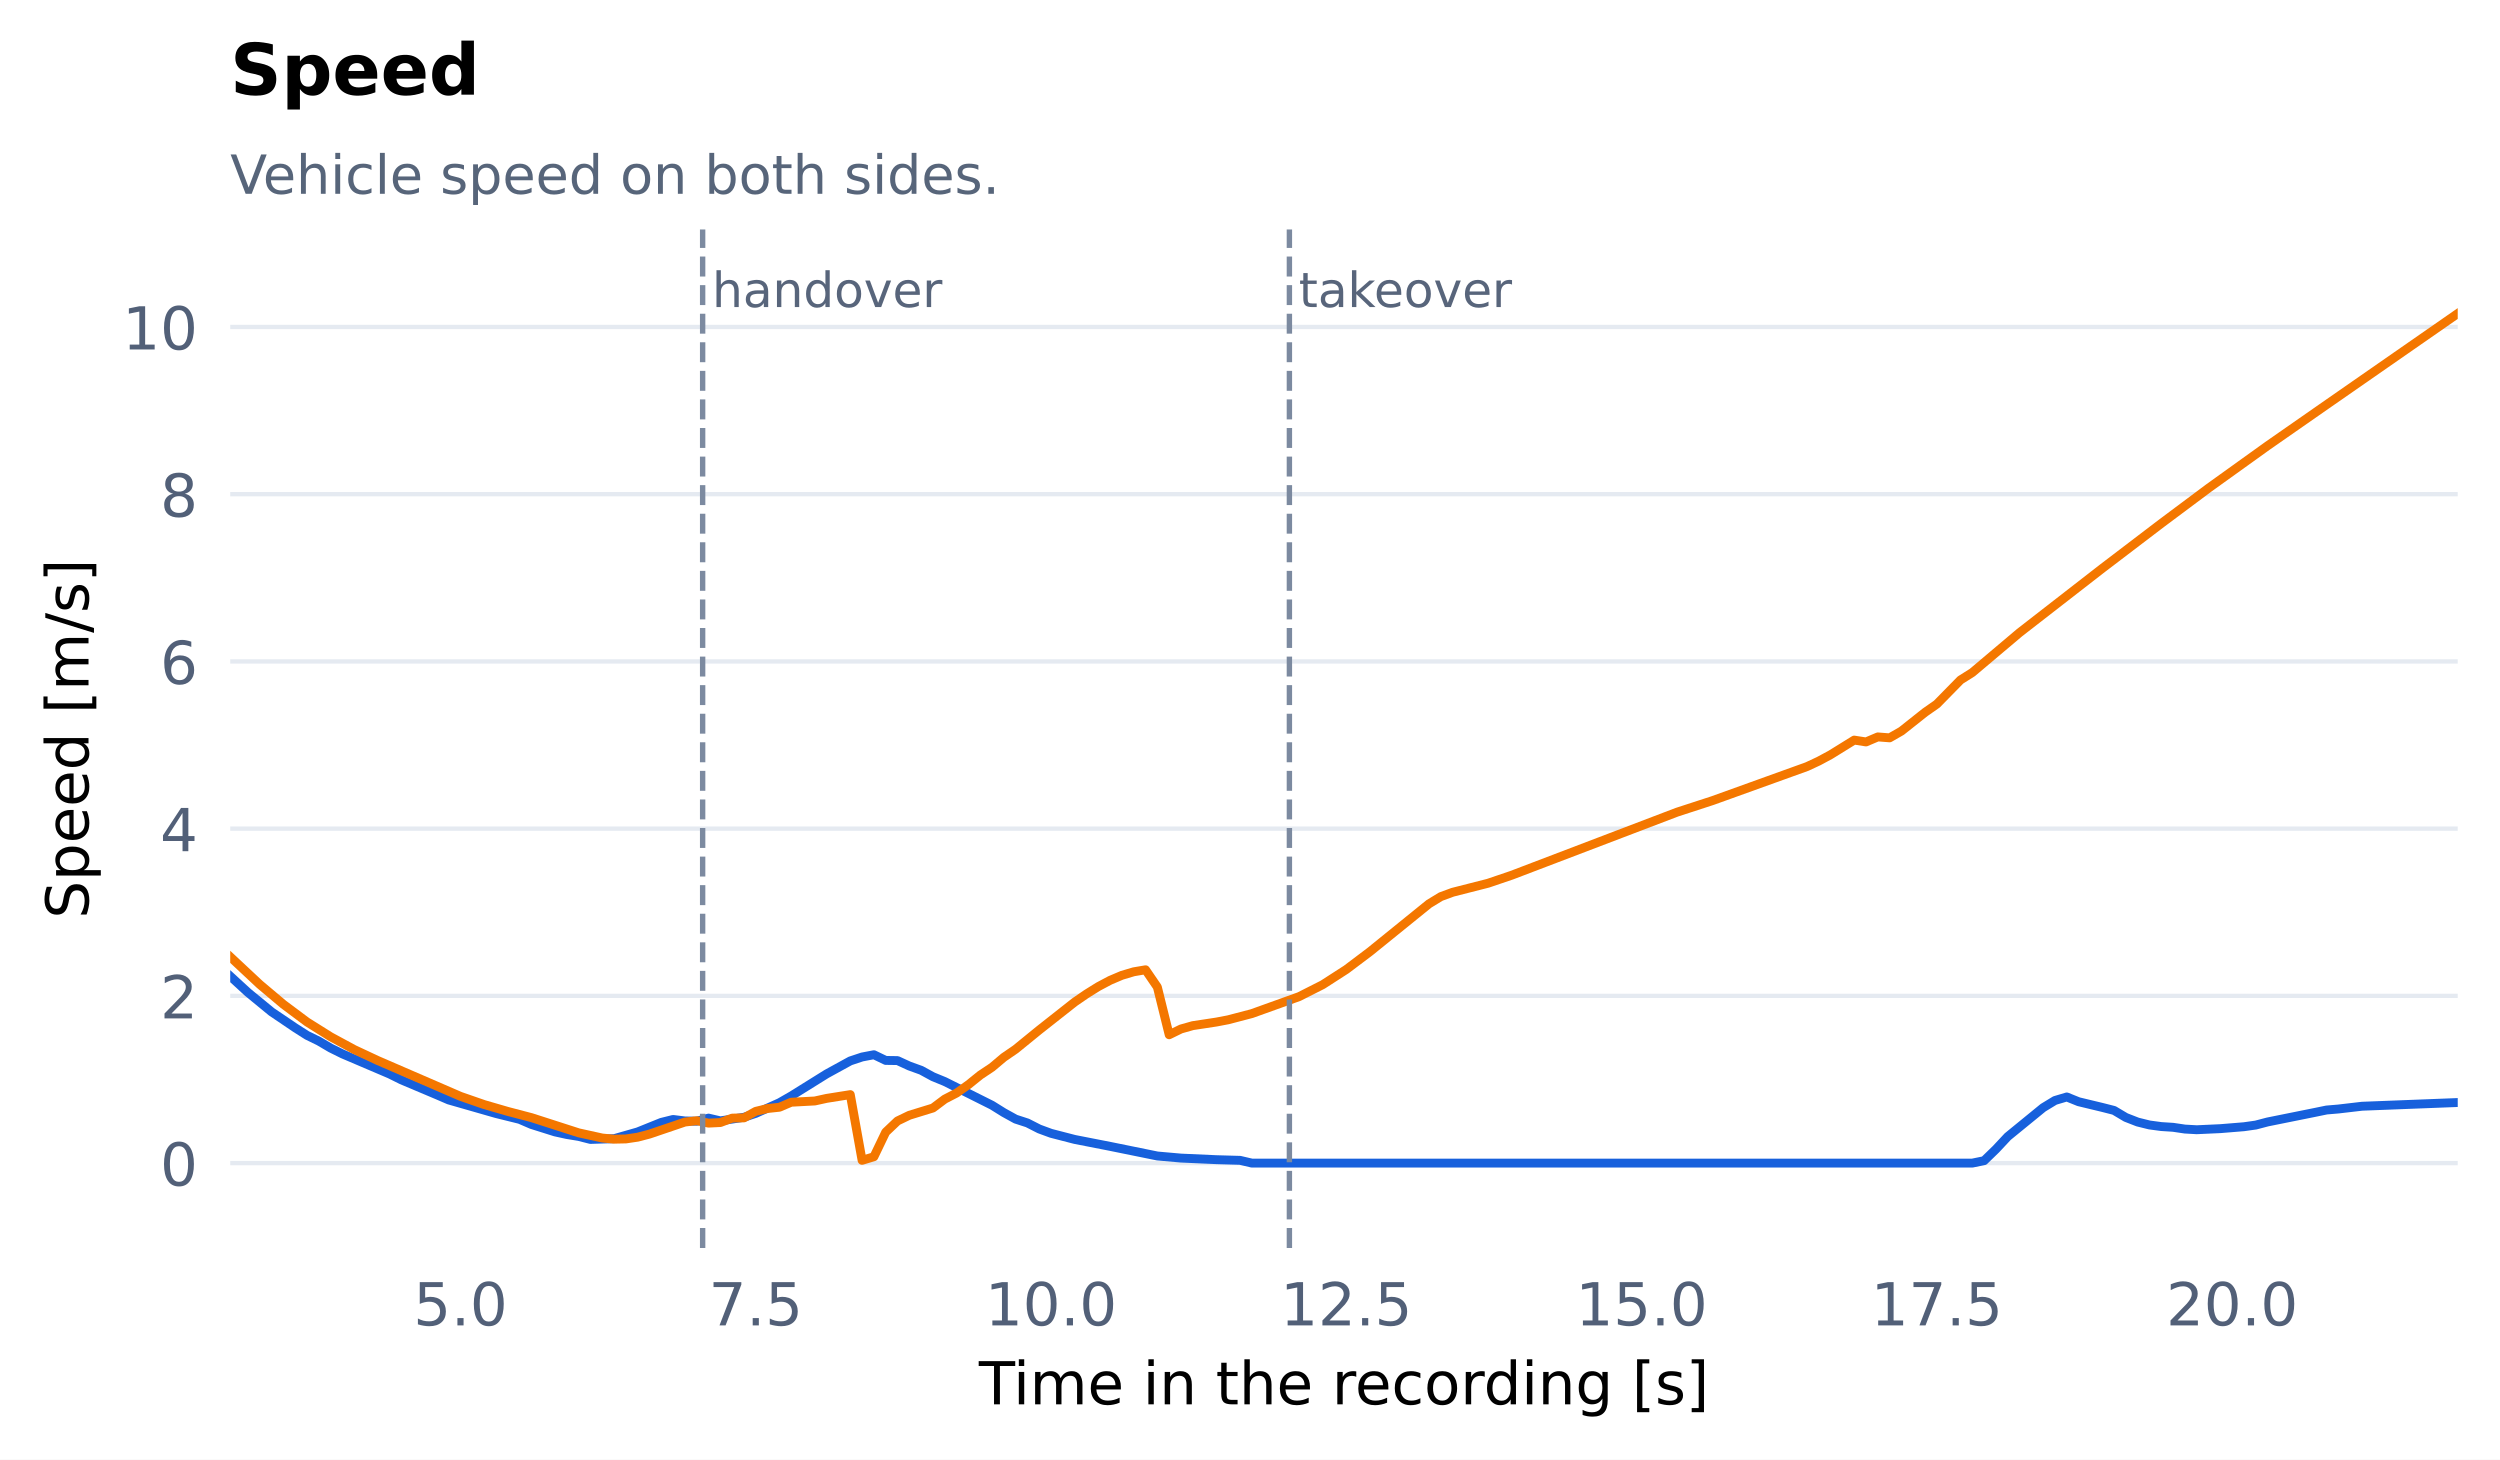
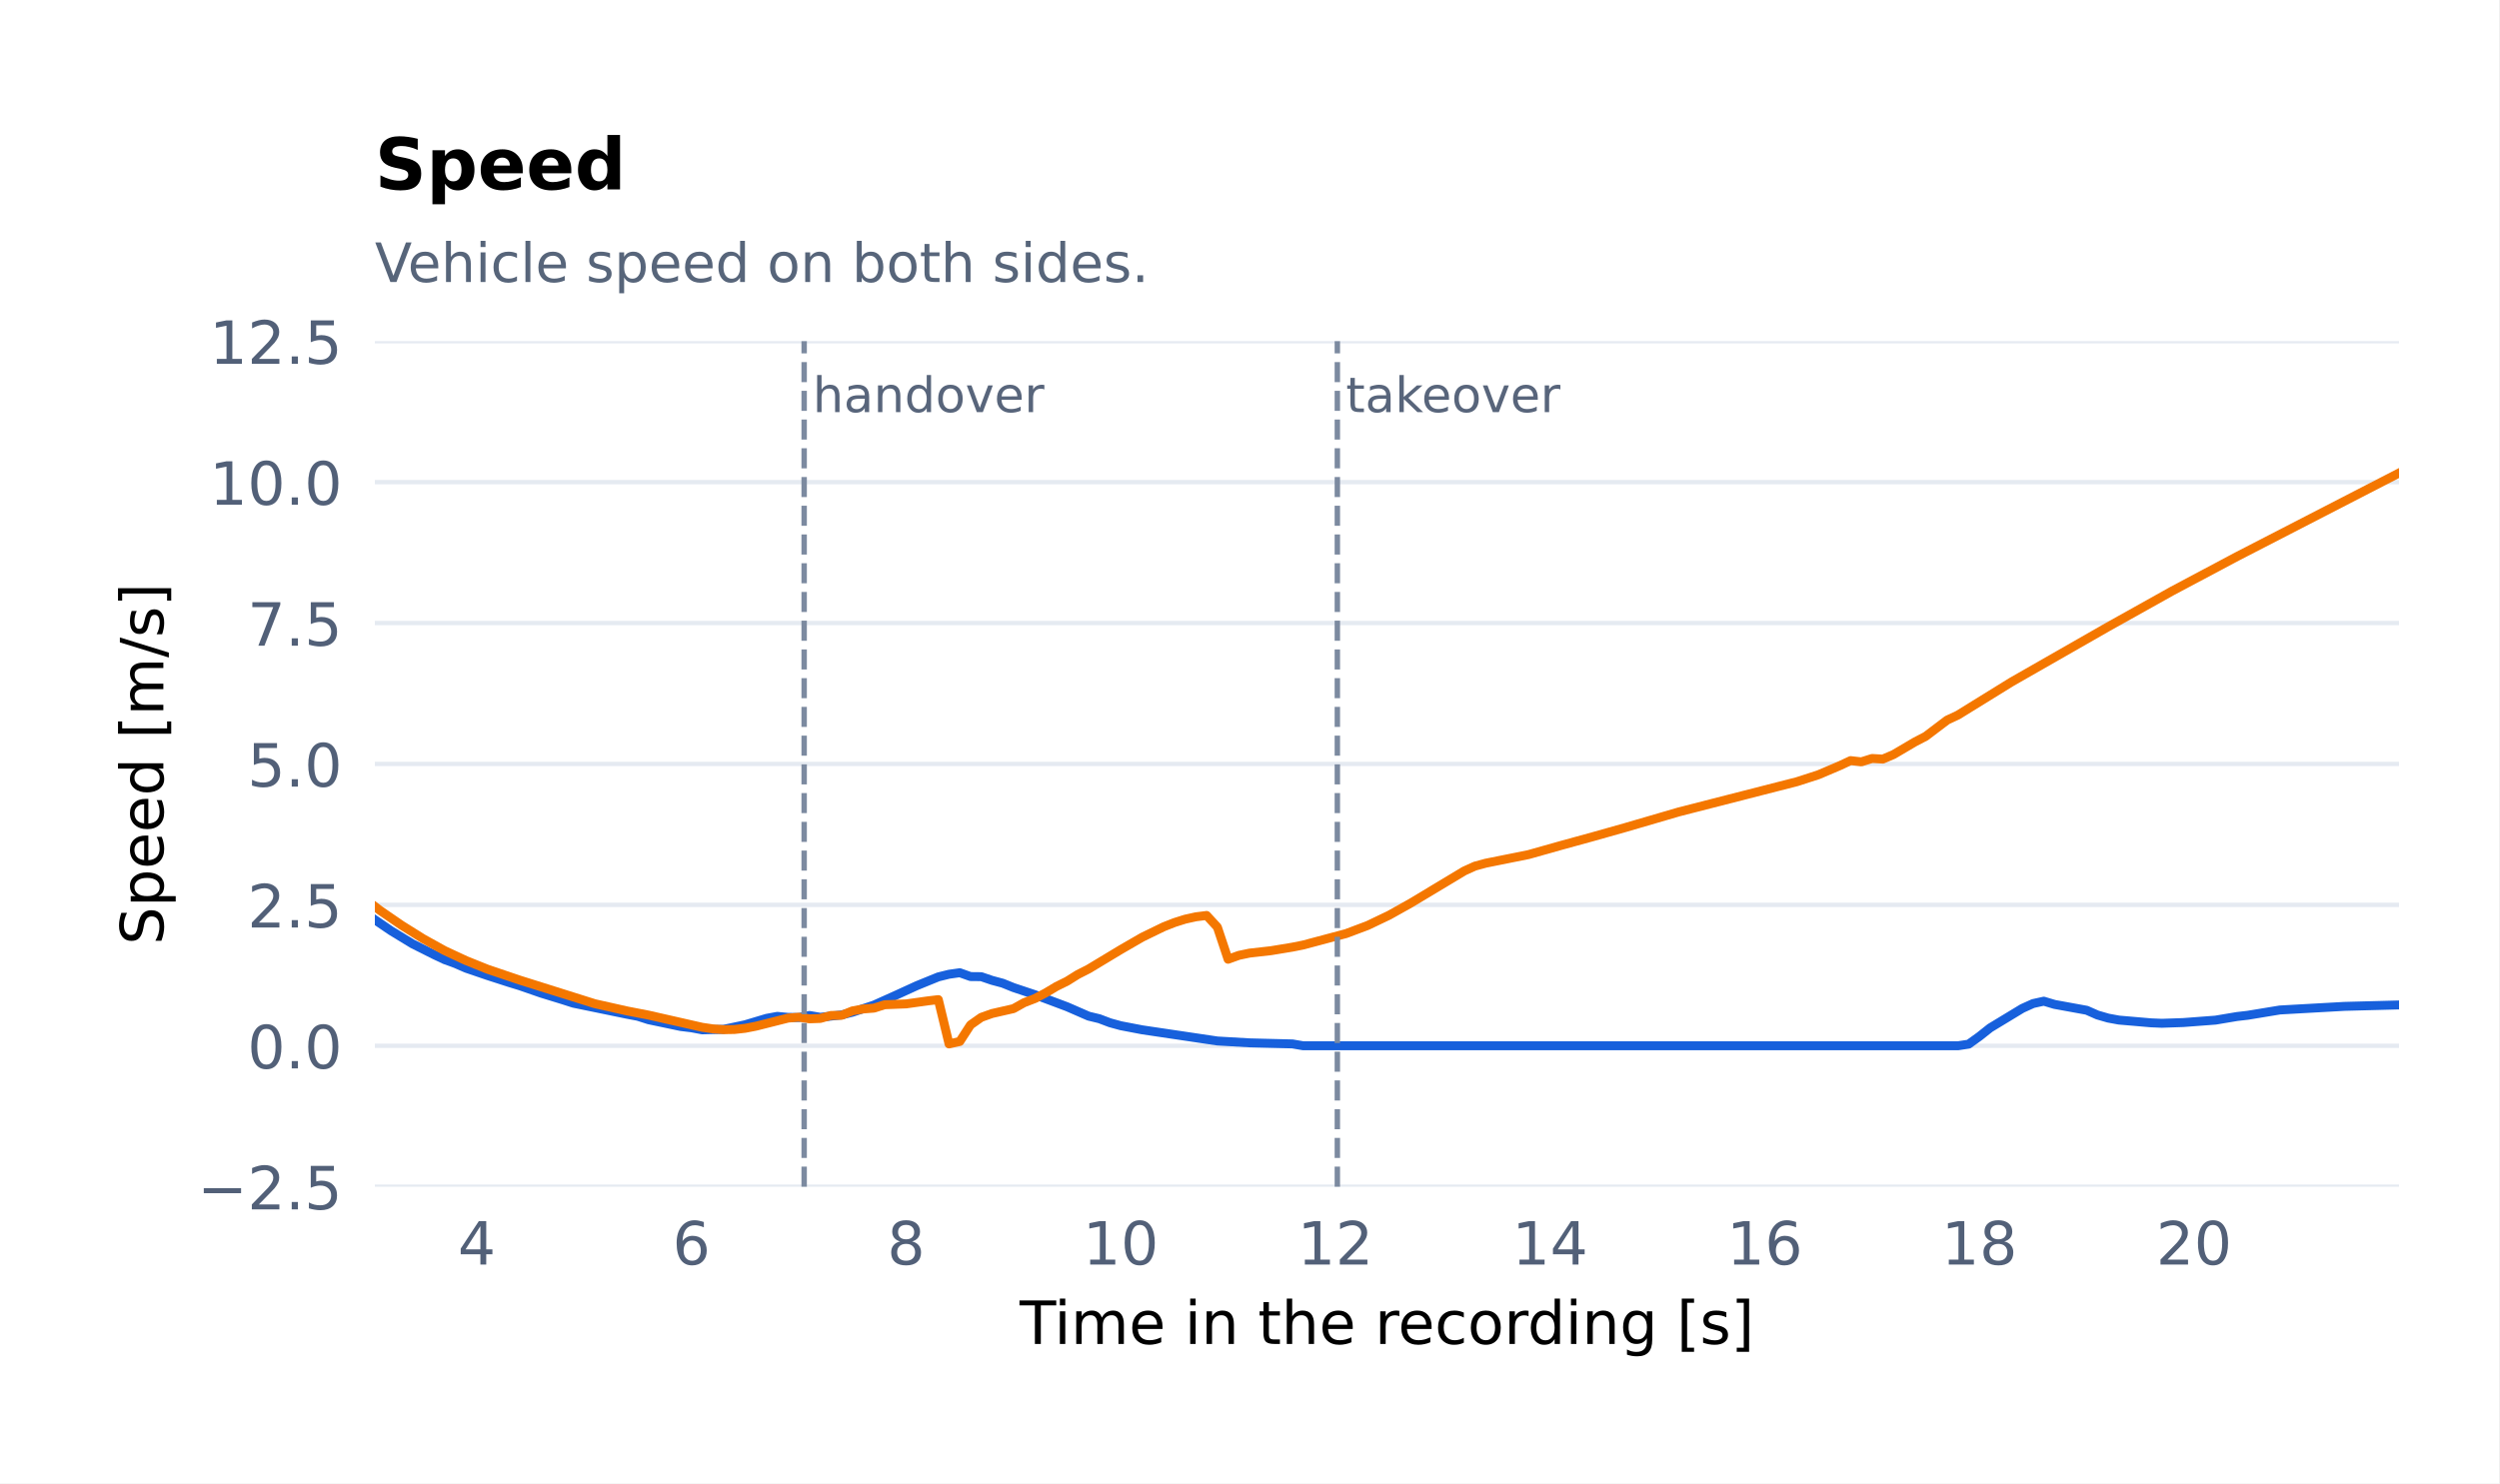
- <svg xmlns="http://www.w3.org/2000/svg" width="463.733pt" height="270.754pt" viewBox="0 0 463.733 270.754" version="1.1">
+ <svg xmlns="http://www.w3.org/2000/svg" width="460.8pt" height="273.6pt" viewBox="0 0 460.8 273.6" version="1.1">
  <defs>
    <style type="text/css">*{stroke-linejoin: round; stroke-linecap: butt}</style>
  </defs>
  <g id="figure_1">
    <g id="patch_1">
-       <path d="M 0 270.754 L 463.733 270.754 L 463.733 -0 L 0 -0 z " style="fill: #ffffff" />
+       <path d="M 0 273.6 L 460.8 273.6 L 460.8 0 L 0 0 z " style="fill: #ffffff" />
    </g>
    <g id="axes_1">
      <g id="patch_2">
-         <path d="M 42.703 231.491 L 455.893 231.491 L 455.893 42.563 L 42.703 42.563 z " style="fill: #ffffff" />
+         <path d="M 69.12 218.88 L 442.368 218.88 L 442.368 62.928 L 69.12 62.928 z " style="fill: #ffffff" />
      </g>
      <g id="matplotlib.axis_1">
        <g id="xtick_1">
          <g id="line2d_1" />
          <g id="text_1">
-             <text style="font-size: 11px; font-family: 'DejaVu Sans'; text-anchor: middle; fill: #526078" x="85.424" y="245.849" transform="rotate(-0 85.42445 245.8491)">5.0</text>
+             <text style="font-size: 11px; font-family: 'DejaVu Sans'; text-anchor: middle; fill: #526078" x="87.921" y="233.238" transform="rotate(-0 87.92093 233.2383)">4</text>
          </g>
        </g>
        <g id="xtick_2">
          <g id="line2d_2" />
          <g id="text_2">
-             <text style="font-size: 11px; font-family: 'DejaVu Sans'; text-anchor: middle; fill: #526078" x="140.195" y="245.849" transform="rotate(-0 140.195 245.8491)">7.5</text>
+             <text style="font-size: 11px; font-family: 'DejaVu Sans'; text-anchor: middle; fill: #526078" x="127.502" y="233.238" transform="rotate(-0 127.5018 233.2383)">6</text>
          </g>
        </g>
        <g id="xtick_3">
          <g id="line2d_3" />
          <g id="text_3">
-             <text style="font-size: 11px; font-family: 'DejaVu Sans'; text-anchor: middle; fill: #526078" x="194.966" y="245.849" transform="rotate(-0 194.9656 245.8491)">10.0</text>
+             <text style="font-size: 11px; font-family: 'DejaVu Sans'; text-anchor: middle; fill: #526078" x="167.083" y="233.238" transform="rotate(-0 167.0828 233.2383)">8</text>
          </g>
        </g>
        <g id="xtick_4">
          <g id="line2d_4" />
          <g id="text_4">
-             <text style="font-size: 11px; font-family: 'DejaVu Sans'; text-anchor: middle; fill: #526078" x="249.736" y="245.849" transform="rotate(-0 249.7362 245.8491)">12.5</text>
+             <text style="font-size: 11px; font-family: 'DejaVu Sans'; text-anchor: middle; fill: #526078" x="206.664" y="233.238" transform="rotate(-0 206.6637 233.2383)">10</text>
          </g>
        </g>
        <g id="xtick_5">
          <g id="line2d_5" />
          <g id="text_5">
-             <text style="font-size: 11px; font-family: 'DejaVu Sans'; text-anchor: middle; fill: #526078" x="304.507" y="245.849" transform="rotate(-0 304.5067 245.8491)">15.0</text>
+             <text style="font-size: 11px; font-family: 'DejaVu Sans'; text-anchor: middle; fill: #526078" x="246.245" y="233.238" transform="rotate(-0 246.2446 233.2383)">12</text>
          </g>
        </g>
        <g id="xtick_6">
          <g id="line2d_6" />
          <g id="text_6">
-             <text style="font-size: 11px; font-family: 'DejaVu Sans'; text-anchor: middle; fill: #526078" x="359.277" y="245.849" transform="rotate(-0 359.2773 245.8491)">17.5</text>
+             <text style="font-size: 11px; font-family: 'DejaVu Sans'; text-anchor: middle; fill: #526078" x="285.825" y="233.238" transform="rotate(-0 285.8255 233.2383)">14</text>
          </g>
        </g>
        <g id="xtick_7">
          <g id="line2d_7" />
          <g id="text_7">
-             <text style="font-size: 11px; font-family: 'DejaVu Sans'; text-anchor: middle; fill: #526078" x="414.048" y="245.849" transform="rotate(-0 414.0479 245.8491)">20.0</text>
+             <text style="font-size: 11px; font-family: 'DejaVu Sans'; text-anchor: middle; fill: #526078" x="325.406" y="233.238" transform="rotate(-0 325.4064 233.2383)">16</text>
          </g>
        </g>
-         <g id="text_8">
-           <text style="font-size: 11px; font-family: 'DejaVu Sans'; text-anchor: middle" x="249.298" y="260.495" transform="rotate(-0 249.298 260.4951)">Time in the recording [s]</text>
+         <g id="xtick_8">
+           <g id="line2d_8" />
+           <g id="text_8">
+             <text style="font-size: 11px; font-family: 'DejaVu Sans'; text-anchor: middle; fill: #526078" x="364.987" y="233.238" transform="rotate(-0 364.9873 233.2383)">18</text>
+           </g>
+         </g>
+         <g id="xtick_9">
+           <g id="line2d_9" />
+           <g id="text_9">
+             <text style="font-size: 11px; font-family: 'DejaVu Sans'; text-anchor: middle; fill: #526078" x="404.568" y="233.238" transform="rotate(-0 404.5682 233.2383)">20</text>
+           </g>
+         </g>
+         <g id="text_10">
+           <text style="font-size: 11px; font-family: 'DejaVu Sans'; text-anchor: middle" x="255.744" y="247.884" transform="rotate(-0 255.744 247.8842)">Time in the recording [s]</text>
        </g>
      </g>
      <g id="matplotlib.axis_2">
        <g id="ytick_1">
-           <g id="line2d_8">
-             <path d="M 42.703 215.747 L 455.893 215.747 " clip-path="url(#pddc8114679)" style="fill: none; stroke: #e5eaf1; stroke-width: 0.8; stroke-linecap: square" />
+           <g id="line2d_10">
+             <path d="M 69.12 218.88 L 442.368 218.88 " clip-path="url(#pa6a2bd2a6f)" style="fill: none; stroke: #e5eaf1; stroke-width: 0.8; stroke-linecap: square" />
          </g>
-           <g id="line2d_9" />
-           <g id="text_9">
-             <text style="font-size: 11px; font-family: 'DejaVu Sans'; text-anchor: end; fill: #526078" x="36.703" y="219.926" transform="rotate(-0 36.7034 219.926)">0</text>
+           <g id="line2d_11" />
+           <g id="text_11">
+             <text style="font-size: 11px; font-family: 'DejaVu Sans'; text-anchor: end; fill: #526078" x="63.12" y="223.059" transform="rotate(-0 63.12 223.0591)">−2.5</text>
          </g>
        </g>
        <g id="ytick_2">
-           <g id="line2d_10">
-             <path d="M 42.703 184.727 L 455.893 184.727 " clip-path="url(#pddc8114679)" style="fill: none; stroke: #e5eaf1; stroke-width: 0.8; stroke-linecap: square" />
+           <g id="line2d_12">
+             <path d="M 69.12 192.888 L 442.368 192.888 " clip-path="url(#pa6a2bd2a6f)" style="fill: none; stroke: #e5eaf1; stroke-width: 0.8; stroke-linecap: square" />
          </g>
-           <g id="line2d_11" />
-           <g id="text_10">
-             <text style="font-size: 11px; font-family: 'DejaVu Sans'; text-anchor: end; fill: #526078" x="36.703" y="188.906" transform="rotate(-0 36.7034 188.9064)">2</text>
+           <g id="line2d_13" />
+           <g id="text_12">
+             <text style="font-size: 11px; font-family: 'DejaVu Sans'; text-anchor: end; fill: #526078" x="63.12" y="197.067" transform="rotate(-0 63.12 197.0671)">0.0</text>
          </g>
        </g>
        <g id="ytick_3">
-           <g id="line2d_12">
-             <path d="M 42.703 153.708 L 455.893 153.708 " clip-path="url(#pddc8114679)" style="fill: none; stroke: #e5eaf1; stroke-width: 0.8; stroke-linecap: square" />
+           <g id="line2d_14">
+             <path d="M 69.12 166.896 L 442.368 166.896 " clip-path="url(#pa6a2bd2a6f)" style="fill: none; stroke: #e5eaf1; stroke-width: 0.8; stroke-linecap: square" />
          </g>
-           <g id="line2d_13" />
-           <g id="text_11">
-             <text style="font-size: 11px; font-family: 'DejaVu Sans'; text-anchor: end; fill: #526078" x="36.703" y="157.887" transform="rotate(-0 36.7034 157.8868)">4</text>
+           <g id="line2d_15" />
+           <g id="text_13">
+             <text style="font-size: 11px; font-family: 'DejaVu Sans'; text-anchor: end; fill: #526078" x="63.12" y="171.075" transform="rotate(-0 63.12 171.0751)">2.5</text>
          </g>
        </g>
        <g id="ytick_4">
-           <g id="line2d_14">
-             <path d="M 42.703 122.688 L 455.893 122.688 " clip-path="url(#pddc8114679)" style="fill: none; stroke: #e5eaf1; stroke-width: 0.8; stroke-linecap: square" />
+           <g id="line2d_16">
+             <path d="M 69.12 140.904 L 442.368 140.904 " clip-path="url(#pa6a2bd2a6f)" style="fill: none; stroke: #e5eaf1; stroke-width: 0.8; stroke-linecap: square" />
          </g>
-           <g id="line2d_15" />
-           <g id="text_12">
-             <text style="font-size: 11px; font-family: 'DejaVu Sans'; text-anchor: end; fill: #526078" x="36.703" y="126.867" transform="rotate(-0 36.7034 126.8672)">6</text>
+           <g id="line2d_17" />
+           <g id="text_14">
+             <text style="font-size: 11px; font-family: 'DejaVu Sans'; text-anchor: end; fill: #526078" x="63.12" y="145.083" transform="rotate(-0 63.12 145.0831)">5.0</text>
          </g>
        </g>
        <g id="ytick_5">
-           <g id="line2d_16">
-             <path d="M 42.703 91.668 L 455.893 91.668 " clip-path="url(#pddc8114679)" style="fill: none; stroke: #e5eaf1; stroke-width: 0.8; stroke-linecap: square" />
+           <g id="line2d_18">
+             <path d="M 69.12 114.912 L 442.368 114.912 " clip-path="url(#pa6a2bd2a6f)" style="fill: none; stroke: #e5eaf1; stroke-width: 0.8; stroke-linecap: square" />
          </g>
-           <g id="line2d_17" />
-           <g id="text_13">
-             <text style="font-size: 11px; font-family: 'DejaVu Sans'; text-anchor: end; fill: #526078" x="36.703" y="95.848" transform="rotate(-0 36.7034 95.84757)">8</text>
+           <g id="line2d_19" />
+           <g id="text_15">
+             <text style="font-size: 11px; font-family: 'DejaVu Sans'; text-anchor: end; fill: #526078" x="63.12" y="119.091" transform="rotate(-0 63.12 119.0911)">7.5</text>
          </g>
        </g>
        <g id="ytick_6">
-           <g id="line2d_18">
-             <path d="M 42.703 60.649 L 455.893 60.649 " clip-path="url(#pddc8114679)" style="fill: none; stroke: #e5eaf1; stroke-width: 0.8; stroke-linecap: square" />
+           <g id="line2d_20">
+             <path d="M 69.12 88.92 L 442.368 88.92 " clip-path="url(#pa6a2bd2a6f)" style="fill: none; stroke: #e5eaf1; stroke-width: 0.8; stroke-linecap: square" />
          </g>
-           <g id="line2d_19" />
-           <g id="text_14">
-             <text style="font-size: 11px; font-family: 'DejaVu Sans'; text-anchor: end; fill: #526078" x="36.703" y="64.828" transform="rotate(-0 36.7034 64.82796)">10</text>
+           <g id="line2d_21" />
+           <g id="text_16">
+             <text style="font-size: 11px; font-family: 'DejaVu Sans'; text-anchor: end; fill: #526078" x="63.12" y="93.099" transform="rotate(-0 63.12 93.09914)">10.0</text>
          </g>
        </g>
-         <g id="text_15">
-           <text style="font-size: 11px; font-family: 'DejaVu Sans'; text-anchor: middle" x="16.418" y="137.027" transform="rotate(-90 16.41825 137.0268)">Speed [m/s]</text>
+         <g id="ytick_7">
+           <g id="line2d_22">
+             <path d="M 69.12 62.928 L 442.368 62.928 " clip-path="url(#pa6a2bd2a6f)" style="fill: none; stroke: #e5eaf1; stroke-width: 0.8; stroke-linecap: square" />
+           </g>
+           <g id="line2d_23" />
+           <g id="text_17">
+             <text style="font-size: 11px; font-family: 'DejaVu Sans'; text-anchor: end; fill: #526078" x="63.12" y="67.107" transform="rotate(-0 63.12 67.10714)">12.5</text>
+           </g>
+         </g>
+         <g id="text_18">
+           <text style="font-size: 11px; font-family: 'DejaVu Sans'; text-anchor: middle" x="30.121" y="140.904" transform="rotate(-90 30.12125 140.904)">Speed [m/s]</text>
        </g>
      </g>
-       <g id="line2d_20">
-         <path d="M -1 139.745 L -0.018 140.586 L 2.173 142.665 L 4.364 144.402 L 6.555 146.651 L 8.746 148.388 L 10.936 150.28 L 13.127 151.94 L 17.509 155.817 L 19.7 158.066 L 24.081 161.959 L 32.845 171.435 L 39.417 178.058 L 45.99 184.091 L 50.371 187.69 L 54.753 190.652 L 56.944 192.048 L 59.135 193.118 L 61.325 194.405 L 63.516 195.491 L 72.28 199.229 L 74.47 200.315 L 81.043 203.091 L 83.234 204.037 L 91.997 206.55 L 96.379 207.635 L 98.569 208.581 L 102.951 209.962 L 105.142 210.442 L 107.333 210.799 L 109.524 211.358 L 113.905 211.218 L 118.287 209.962 L 122.668 208.194 L 124.859 207.651 L 127.05 207.93 L 129.241 207.976 L 131.432 207.403 L 133.623 207.914 L 138.004 207.247 L 140.195 206.519 L 144.577 204.549 L 146.767 203.292 L 153.34 199.198 L 157.722 196.794 L 159.912 196.065 L 162.103 195.646 L 164.294 196.701 L 166.485 196.732 L 168.676 197.74 L 170.867 198.531 L 173.057 199.725 L 175.248 200.625 L 184.011 205.014 L 186.202 206.379 L 188.393 207.589 L 190.584 208.302 L 192.775 209.419 L 194.966 210.225 L 199.347 211.358 L 205.92 212.645 L 214.683 214.429 L 219.065 214.816 L 225.637 215.111 L 230.019 215.235 L 232.21 215.747 L 365.85 215.747 L 368.041 215.297 L 370.231 213.172 L 372.422 210.83 L 378.995 205.464 L 381.186 204.13 L 383.376 203.479 L 385.567 204.363 L 389.949 205.417 L 392.14 205.976 L 394.33 207.278 L 396.521 208.132 L 398.712 208.674 L 400.903 208.969 L 403.094 209.109 L 405.285 209.434 L 407.475 209.558 L 411.857 209.357 L 416.239 209 L 418.43 208.69 L 420.62 208.116 L 429.384 206.348 L 431.574 205.898 L 433.765 205.712 L 438.147 205.2 L 455.674 204.518 L 455.674 204.518 " clip-path="url(#pddc8114679)" style="fill: none; stroke: #1760dc; stroke-width: 1.65; stroke-linecap: square" />
+       <g id="line2d_24">
+         <path d="M 10.738 130.881 L 14.696 132.95 L 16.675 133.886 L 24.591 138.554 L 28.55 141.247 L 30.529 142.505 L 32.508 143.898 L 34.487 145.063 L 36.466 146.57 L 42.403 150.116 L 46.361 152.715 L 48.34 154.222 L 52.298 156.832 L 60.214 163.184 L 66.151 167.624 L 72.089 171.668 L 76.047 174.08 L 80.005 176.066 L 81.984 177.002 L 83.963 177.719 L 85.942 178.582 L 89.9 179.934 L 93.858 181.212 L 95.837 181.815 L 99.795 183.188 L 103.753 184.404 L 105.732 185.038 L 115.628 187.076 L 117.607 187.45 L 119.586 188.085 L 125.523 189.332 L 127.502 189.571 L 129.481 189.946 L 133.439 189.852 L 137.397 189.01 L 141.355 187.825 L 143.334 187.461 L 145.313 187.648 L 147.292 187.679 L 149.271 187.295 L 151.25 187.638 L 155.208 187.191 L 157.188 186.702 L 161.146 185.382 L 165.104 183.604 L 169.062 181.795 L 173.02 180.183 L 174.999 179.694 L 176.978 179.414 L 178.957 180.121 L 180.936 180.142 L 182.915 180.817 L 184.894 181.348 L 186.873 182.148 L 190.831 183.468 L 196.768 185.693 L 200.727 187.419 L 202.706 187.898 L 204.685 188.646 L 206.664 189.187 L 210.622 189.946 L 218.538 191.121 L 224.475 192.004 L 230.412 192.347 L 238.328 192.545 L 240.307 192.888 L 361.029 192.888 L 363.008 192.586 L 364.987 191.162 L 366.966 189.592 L 372.903 185.995 L 374.883 185.101 L 376.862 184.664 L 378.841 185.257 L 384.778 186.338 L 386.757 187.211 L 388.736 187.783 L 390.715 188.147 L 396.652 188.657 L 398.631 188.74 L 402.589 188.605 L 408.526 188.157 L 412.484 187.492 L 414.463 187.263 L 420.401 186.286 L 432.275 185.621 L 436.233 185.517 L 442.17 185.361 L 442.17 185.361 " clip-path="url(#pa6a2bd2a6f)" style="fill: none; stroke: #1760dc; stroke-width: 1.65; stroke-linecap: square" />
      </g>
-       <g id="line2d_21">
-         <path d="M -1 137.389 L -0.018 138.043 L 2.173 136.895 L 4.364 139.749 L 6.555 142.292 L 8.746 144.603 L 13.127 148.791 L 19.7 154.654 L 26.272 160.656 L 30.654 165.061 L 41.608 176.461 L 48.18 182.602 L 52.562 186.294 L 56.944 189.566 L 61.325 192.312 L 65.707 194.685 L 70.089 196.732 L 85.424 203.37 L 89.806 204.89 L 94.188 206.162 L 98.569 207.31 L 107.333 210.132 L 111.714 211.094 L 113.905 211.311 L 116.096 211.265 L 118.287 210.939 L 120.478 210.365 L 127.05 208.132 L 129.241 207.883 L 131.432 208.333 L 133.623 208.225 L 135.813 207.403 L 138.004 207.356 L 140.195 206.146 L 142.386 205.619 L 144.577 205.386 L 146.767 204.456 L 151.149 204.223 L 153.34 203.742 L 157.722 203.044 L 159.912 215.235 L 162.103 214.568 L 164.294 210.008 L 166.485 207.93 L 168.676 206.875 L 173.057 205.526 L 175.248 203.882 L 177.439 202.75 L 179.63 201.199 L 181.821 199.431 L 184.011 197.973 L 186.202 196.127 L 188.393 194.622 L 192.775 191.055 L 199.347 185.875 L 201.538 184.371 L 203.729 183.006 L 205.92 181.842 L 208.111 180.912 L 210.301 180.26 L 212.492 179.888 L 214.683 183.099 L 216.874 191.939 L 219.065 190.869 L 221.255 190.249 L 225.637 189.582 L 227.828 189.163 L 232.21 188.015 L 240.973 184.867 L 245.355 182.649 L 249.736 179.826 L 254.118 176.523 L 265.072 167.651 L 267.263 166.317 L 269.454 165.511 L 276.026 163.836 L 280.408 162.347 L 311.079 150.652 L 317.652 148.512 L 335.178 142.199 L 337.369 141.176 L 339.56 139.997 L 343.942 137.283 L 346.132 137.624 L 348.323 136.693 L 350.514 136.864 L 352.705 135.608 L 357.086 132.133 L 359.277 130.598 L 363.659 126.131 L 365.85 124.751 L 374.613 117.353 L 389.949 105.441 L 400.903 97.097 L 409.666 90.552 L 420.62 82.688 L 431.574 75.057 L 455.674 58.307 L 455.674 58.307 " clip-path="url(#pddc8114679)" style="fill: none; stroke: #f47700; stroke-width: 1.65; stroke-linecap: square" />
+       <g id="line2d_25">
+         <path d="M 10.738 141.892 L 12.717 133.013 L 14.696 133.418 L 16.675 134.26 L 18.654 134.853 L 24.591 137.629 L 26.571 138.658 L 28.55 139.823 L 30.529 140.8 L 32.508 140.031 L 34.487 141.944 L 36.466 143.649 L 40.424 146.622 L 46.361 150.635 L 54.277 155.959 L 58.235 158.911 L 70.11 167.956 L 74.068 170.67 L 78.026 173.144 L 81.984 175.338 L 85.942 177.178 L 89.9 178.769 L 95.837 180.776 L 109.69 185.132 L 115.628 186.463 L 119.586 187.232 L 129.481 189.478 L 131.46 189.769 L 133.439 189.915 L 135.418 189.883 L 137.397 189.665 L 139.376 189.28 L 145.313 187.783 L 147.292 187.617 L 149.271 187.918 L 151.25 187.846 L 153.229 187.295 L 155.208 187.263 L 157.188 186.452 L 159.167 186.099 L 161.146 185.943 L 163.125 185.319 L 167.083 185.163 L 171.041 184.612 L 173.02 184.373 L 174.999 192.545 L 176.978 192.098 L 178.957 189.041 L 180.936 187.648 L 182.915 186.941 L 186.873 186.037 L 188.852 184.934 L 190.831 184.175 L 192.81 183.136 L 194.789 181.951 L 196.768 180.973 L 198.747 179.736 L 200.727 178.728 L 206.664 175.151 L 210.622 172.864 L 214.58 170.94 L 216.559 170.161 L 218.538 169.537 L 220.517 169.1 L 222.496 168.851 L 224.475 171.003 L 226.454 176.929 L 228.433 176.212 L 230.412 175.796 L 234.37 175.349 L 238.328 174.694 L 240.307 174.299 L 248.224 172.188 L 252.182 170.701 L 256.14 168.809 L 260.098 166.594 L 269.993 160.648 L 271.972 159.753 L 273.951 159.213 L 281.867 157.622 L 287.805 155.948 L 293.742 154.316 L 299.679 152.642 L 309.574 149.752 L 331.344 144.179 L 335.302 142.9 L 339.26 141.216 L 341.239 140.291 L 343.218 140.519 L 345.197 139.896 L 347.176 140.01 L 349.155 139.168 L 353.113 136.839 L 355.092 135.81 L 359.05 132.815 L 361.029 131.89 L 370.924 125.777 L 388.736 115.598 L 400.61 108.965 L 412.484 102.654 L 442.17 87.35 L 442.17 87.35 " clip-path="url(#pa6a2bd2a6f)" style="fill: none; stroke: #f47700; stroke-width: 1.65; stroke-linecap: square" />
      </g>
-       <g id="line2d_22">
-         <path d="M 130.336 231.491 L 130.336 42.563 " clip-path="url(#pddc8114679)" style="fill: none; stroke-dasharray: 3.7,1.6; stroke-dashoffset: 0; stroke: #7c8aa0" />
+       <g id="line2d_26">
+         <path d="M 148.282 218.88 L 148.282 62.928 " clip-path="url(#pa6a2bd2a6f)" style="fill: none; stroke-dasharray: 3.7,1.6; stroke-dashoffset: 0; stroke: #7c8aa0" />
      </g>
-       <g id="line2d_23">
-         <path d="M 239.174 231.491 L 239.174 42.563 " clip-path="url(#pddc8114679)" style="fill: none; stroke-dasharray: 3.7,1.6; stroke-dashoffset: 0; stroke: #7c8aa0" />
-       </g>
-       <g id="text_16">
-         <text style="font-size: 10px; font-family: 'DejaVu Sans'; text-anchor: start; fill: #57657a" x="42.703" y="35.95" transform="rotate(-0 42.7034 35.95036)">Vehicle speed on both sides.</text>
-       </g>
-       <g id="text_17">
-         <text style="font-size: 9px; font-family: 'DejaVu Sans'; text-anchor: start; fill: #58657b" x="132.089" y="56.959" transform="rotate(-0 132.089 56.95855)">handover</text>
-       </g>
-       <g id="text_18">
-         <text style="font-size: 9px; font-family: 'DejaVu Sans'; text-anchor: start; fill: #58657b" x="240.927" y="56.959" transform="rotate(-0 240.9268 56.95855)">takeover</text>
+       <g id="line2d_27">
+         <path d="M 246.599 218.88 L 246.599 62.928 " clip-path="url(#pa6a2bd2a6f)" style="fill: none; stroke-dasharray: 3.7,1.6; stroke-dashoffset: 0; stroke: #7c8aa0" />
      </g>
      <g id="text_19">
-         <text style="font-weight: 700; font-size: 13.2px; font-family: 'DejaVu Sans'; text-anchor: start" x="42.703" y="17.563" transform="rotate(-0 42.7034 17.56284)">Speed</text>
+         <text style="font-size: 10px; font-family: 'DejaVu Sans'; text-anchor: start; fill: #57657a" x="69.12" y="52.011" transform="rotate(-0 69.12 52.01136)">Vehicle speed on both sides.</text>
      </g>
-     </g>
-     <g id="axes_2">
-       <g id="patch_3">
-         <path d="M 546.794 231.491 L 959.983 231.491 L 959.983 42.563 L 546.794 42.563 z " style="fill: #ffffff" />
+       <g id="text_20">
+         <text style="font-size: 9px; font-family: 'DejaVu Sans'; text-anchor: start; fill: #58657b" x="149.865" y="76.005" transform="rotate(-0 149.8651 76.00467)">handover</text>
      </g>
-       <g id="matplotlib.axis_3">
-         <g id="xtick_8">
-           <g id="line2d_24" />
-           <g id="text_20">
-             <text style="font-size: 11px; font-family: 'DejaVu Sans'; text-anchor: middle; fill: #526078" x="589.515" y="245.849" transform="rotate(-0 589.5153 245.8491)">5.0</text>
-           </g>
-         </g>
-         <g id="xtick_9">
-           <g id="line2d_25" />
-           <g id="text_21">
-             <text style="font-size: 11px; font-family: 'DejaVu Sans'; text-anchor: middle; fill: #526078" x="644.286" y="245.849" transform="rotate(-0 644.2858 245.8491)">7.5</text>
-           </g>
-         </g>
-         <g id="xtick_10">
-           <g id="line2d_26" />
-           <g id="text_22">
-             <text style="font-size: 11px; font-family: 'DejaVu Sans'; text-anchor: middle; fill: #526078" x="699.056" y="245.849" transform="rotate(-0 699.0564 245.8491)">10.0</text>
-           </g>
-         </g>
-         <g id="xtick_11">
-           <g id="line2d_27" />
-           <g id="text_23">
-             <text style="font-size: 11px; font-family: 'DejaVu Sans'; text-anchor: middle; fill: #526078" x="753.827" y="245.849" transform="rotate(-0 753.827 245.8491)">12.5</text>
-           </g>
-         </g>
-         <g id="xtick_12">
-           <g id="line2d_28" />
-           <g id="text_24">
-             <text style="font-size: 11px; font-family: 'DejaVu Sans'; text-anchor: middle; fill: #526078" x="808.598" y="245.849" transform="rotate(-0 808.5975 245.8491)">15.0</text>
-           </g>
-         </g>
-         <g id="xtick_13">
-           <g id="line2d_29" />
-           <g id="text_25">
-             <text style="font-size: 11px; font-family: 'DejaVu Sans'; text-anchor: middle; fill: #526078" x="863.368" y="245.849" transform="rotate(-0 863.3681 245.8491)">17.5</text>
-           </g>
-         </g>
-         <g id="xtick_14">
-           <g id="line2d_30" />
-           <g id="text_26">
-             <text style="font-size: 11px; font-family: 'DejaVu Sans'; text-anchor: middle; fill: #526078" x="918.139" y="245.849" transform="rotate(-0 918.1387 245.8491)">20.0</text>
-           </g>
-         </g>
-         <g id="text_27">
-           <text style="font-size: 11px; font-family: 'DejaVu Sans'; text-anchor: middle" x="753.389" y="260.495" transform="rotate(-0 753.3888 260.4951)">Time in the recording [s]</text>
-         </g>
+       <g id="text_21">
+         <text style="font-size: 9px; font-family: 'DejaVu Sans'; text-anchor: start; fill: #58657b" x="248.182" y="76.005" transform="rotate(-0 248.182 76.00467)">takeover</text>
      </g>
-       <g id="matplotlib.axis_4">
-         <g id="ytick_7">
-           <g id="line2d_31">
-             <path clip-path="url(#p834f37f5e4)" style="fill: none; stroke: #e5eaf1; stroke-width: 0.8; stroke-linecap: square" />
-           </g>
-           <g id="line2d_32" />
-           <g id="text_28">
-             <text style="font-size: 11px; font-family: 'DejaVu Sans'; text-anchor: end; fill: #526078" x="540.794" y="217.681" transform="rotate(-0 540.7942 217.6812)">0</text>
-           </g>
-         </g>
-         <g id="ytick_8">
-           <g id="line2d_33">
-             <path clip-path="url(#p834f37f5e4)" style="fill: none; stroke: #e5eaf1; stroke-width: 0.8; stroke-linecap: square" />
-           </g>
-           <g id="line2d_34" />
-           <g id="text_29">
-             <text style="font-size: 11px; font-family: 'DejaVu Sans'; text-anchor: end; fill: #526078" x="540.794" y="189.968" transform="rotate(-0 540.7942 189.9678)">10</text>
-           </g>
-         </g>
-         <g id="ytick_9">
-           <g id="line2d_35">
-             <path clip-path="url(#p834f37f5e4)" style="fill: none; stroke: #e5eaf1; stroke-width: 0.8; stroke-linecap: square" />
-           </g>
-           <g id="line2d_36" />
-           <g id="text_30">
-             <text style="font-size: 11px; font-family: 'DejaVu Sans'; text-anchor: end; fill: #526078" x="540.794" y="162.254" transform="rotate(-0 540.7942 162.2543)">20</text>
-           </g>
-         </g>
-         <g id="ytick_10">
-           <g id="line2d_37">
-             <path clip-path="url(#p834f37f5e4)" style="fill: none; stroke: #e5eaf1; stroke-width: 0.8; stroke-linecap: square" />
-           </g>
-           <g id="line2d_38" />
-           <g id="text_31">
-             <text style="font-size: 11px; font-family: 'DejaVu Sans'; text-anchor: end; fill: #526078" x="540.794" y="134.541" transform="rotate(-0 540.7942 134.5409)">30</text>
-           </g>
-         </g>
-         <g id="ytick_11">
-           <g id="line2d_39">
-             <path clip-path="url(#p834f37f5e4)" style="fill: none; stroke: #e5eaf1; stroke-width: 0.8; stroke-linecap: square" />
-           </g>
-           <g id="line2d_40" />
-           <g id="text_32">
-             <text style="font-size: 11px; font-family: 'DejaVu Sans'; text-anchor: end; fill: #526078" x="540.794" y="106.827" transform="rotate(-0 540.7942 106.8275)">40</text>
-           </g>
-         </g>
-         <g id="ytick_12">
-           <g id="line2d_41">
-             <path clip-path="url(#p834f37f5e4)" style="fill: none; stroke: #e5eaf1; stroke-width: 0.8; stroke-linecap: square" />
-           </g>
-           <g id="line2d_42" />
-           <g id="text_33">
-             <text style="font-size: 11px; font-family: 'DejaVu Sans'; text-anchor: end; fill: #526078" x="540.794" y="79.114" transform="rotate(-0 540.7942 79.11404)">50</text>
-           </g>
-         </g>
-         <g id="ytick_13">
-           <g id="line2d_43">
-             <path clip-path="url(#p834f37f5e4)" style="fill: none; stroke: #e5eaf1; stroke-width: 0.8; stroke-linecap: square" />
-           </g>
-           <g id="line2d_44" />
-           <g id="text_34">
-             <text style="font-size: 11px; font-family: 'DejaVu Sans'; text-anchor: end; fill: #526078" x="540.794" y="51.401" transform="rotate(-0 540.7942 51.40061)">60</text>
-           </g>
-         </g>
-         <g id="text_35">
-           <text style="font-size: 11px; font-family: 'DejaVu Sans'; text-anchor: middle" x="520.509" y="137.027" transform="rotate(-90 520.5091 137.0268)">Simulation − recording [m]</text>
-         </g>
-       </g>
-       <g id="line2d_45">
-         <path d="M 0 0 " clip-path="url(#p834f37f5e4)" style="fill: none; stroke: #f47700; stroke-width: 1.65; stroke-linecap: square" />
-       </g>
-       <g id="line2d_46">
-         <path clip-path="url(#p834f37f5e4)" style="fill: none; stroke-dasharray: 3.7,1.6; stroke-dashoffset: 0; stroke: #7c8aa0" />
-       </g>
-       <g id="line2d_47">
-         <path clip-path="url(#p834f37f5e4)" style="fill: none; stroke-dasharray: 3.7,1.6; stroke-dashoffset: 0; stroke: #7c8aa0" />
-       </g>
-       <g id="text_36">
-         <text style="font-size: 10px; font-family: 'DejaVu Sans'; text-anchor: start; fill: #57657a" x="546.794" y="35.95" transform="rotate(-0 546.7942 35.95036)">Positive: simulated ego ahead.</text>
-       </g>
-       <g id="text_37">
-         <text style="font-size: 9px; font-family: 'DejaVu Sans'; text-anchor: start; fill: #58657b" x="636.18" y="56.959" transform="rotate(-0 636.1798 56.95855)">handover</text>
-       </g>
-       <g id="text_38">
-         <text style="font-size: 9px; font-family: 'DejaVu Sans'; text-anchor: start; fill: #58657b" x="745.018" y="56.959" transform="rotate(-0 745.0176 56.95855)">takeover</text>
-       </g>
-       <g id="text_39">
-         <text style="font-weight: 700; font-size: 13.2px; font-family: 'DejaVu Sans'; text-anchor: start" x="546.794" y="17.563" transform="rotate(-0 546.7942 17.56284)">Along-path position difference</text>
-       </g>
-     </g>
-     <g id="axes_3">
-       <g id="patch_4">
-         <path d="M 42.703 514.883 L 455.893 514.883 L 455.893 325.955 L 42.703 325.955 z " style="fill: #ffffff" />
-       </g>
-       <g id="matplotlib.axis_5">
-         <g id="xtick_15">
-           <g id="line2d_48" />
-           <g id="text_40">
-             <text style="font-size: 11px; font-family: 'DejaVu Sans'; text-anchor: middle; fill: #526078" x="85.424" y="529.241" transform="rotate(-0 85.42445 529.2411)">5.0</text>
-           </g>
-         </g>
-         <g id="xtick_16">
-           <g id="line2d_49" />
-           <g id="text_41">
-             <text style="font-size: 11px; font-family: 'DejaVu Sans'; text-anchor: middle; fill: #526078" x="140.195" y="529.241" transform="rotate(-0 140.195 529.2411)">7.5</text>
-           </g>
-         </g>
-         <g id="xtick_17">
-           <g id="line2d_50" />
-           <g id="text_42">
-             <text style="font-size: 11px; font-family: 'DejaVu Sans'; text-anchor: middle; fill: #526078" x="194.966" y="529.241" transform="rotate(-0 194.9656 529.2411)">10.0</text>
-           </g>
-         </g>
-         <g id="xtick_18">
-           <g id="line2d_51" />
-           <g id="text_43">
-             <text style="font-size: 11px; font-family: 'DejaVu Sans'; text-anchor: middle; fill: #526078" x="249.736" y="529.241" transform="rotate(-0 249.7362 529.2411)">12.5</text>
-           </g>
-         </g>
-         <g id="xtick_19">
-           <g id="line2d_52" />
-           <g id="text_44">
-             <text style="font-size: 11px; font-family: 'DejaVu Sans'; text-anchor: middle; fill: #526078" x="304.507" y="529.241" transform="rotate(-0 304.5067 529.2411)">15.0</text>
-           </g>
-         </g>
-         <g id="xtick_20">
-           <g id="line2d_53" />
-           <g id="text_45">
-             <text style="font-size: 11px; font-family: 'DejaVu Sans'; text-anchor: middle; fill: #526078" x="359.277" y="529.241" transform="rotate(-0 359.2773 529.2411)">17.5</text>
-           </g>
-         </g>
-         <g id="xtick_21">
-           <g id="line2d_54" />
-           <g id="text_46">
-             <text style="font-size: 11px; font-family: 'DejaVu Sans'; text-anchor: middle; fill: #526078" x="414.048" y="529.241" transform="rotate(-0 414.0479 529.2411)">20.0</text>
-           </g>
-         </g>
-         <g id="text_47">
-           <text style="font-size: 11px; font-family: 'DejaVu Sans'; text-anchor: middle" x="249.298" y="543.887" transform="rotate(-0 249.298 543.8871)">Time in the recording [s]</text>
-         </g>
-       </g>
-       <g id="matplotlib.axis_6">
-         <g id="ytick_14">
-           <g id="line2d_55">
-             <path clip-path="url(#pd53134a9e0)" style="fill: none; stroke: #e5eaf1; stroke-width: 0.8; stroke-linecap: square" />
-           </g>
-           <g id="line2d_56" />
-           <g id="text_48">
-             <text style="font-size: 11px; font-family: 'DejaVu Sans'; text-anchor: end; fill: #526078" x="36.703" y="489.896" transform="rotate(-0 36.7034 489.896)">−3</text>
-           </g>
-         </g>
-         <g id="ytick_15">
-           <g id="line2d_57">
-             <path clip-path="url(#pd53134a9e0)" style="fill: none; stroke: #e5eaf1; stroke-width: 0.8; stroke-linecap: square" />
-           </g>
-           <g id="line2d_58" />
-           <g id="text_49">
-             <text style="font-size: 11px; font-family: 'DejaVu Sans'; text-anchor: end; fill: #526078" x="36.703" y="456.341" transform="rotate(-0 36.7034 456.341)">−2</text>
-           </g>
-         </g>
-         <g id="ytick_16">
-           <g id="line2d_59">
-             <path clip-path="url(#pd53134a9e0)" style="fill: none; stroke: #e5eaf1; stroke-width: 0.8; stroke-linecap: square" />
-           </g>
-           <g id="line2d_60" />
-           <g id="text_50">
-             <text style="font-size: 11px; font-family: 'DejaVu Sans'; text-anchor: end; fill: #526078" x="36.703" y="422.786" transform="rotate(-0 36.7034 422.786)">−1</text>
-           </g>
-         </g>
-         <g id="ytick_17">
-           <g id="line2d_61">
-             <path clip-path="url(#pd53134a9e0)" style="fill: none; stroke: #e5eaf1; stroke-width: 0.8; stroke-linecap: square" />
-           </g>
-           <g id="line2d_62" />
-           <g id="text_51">
-             <text style="font-size: 11px; font-family: 'DejaVu Sans'; text-anchor: end; fill: #526078" x="36.703" y="389.231" transform="rotate(-0 36.7034 389.231)">0</text>
-           </g>
-         </g>
-         <g id="ytick_18">
-           <g id="line2d_63">
-             <path clip-path="url(#pd53134a9e0)" style="fill: none; stroke: #e5eaf1; stroke-width: 0.8; stroke-linecap: square" />
-           </g>
-           <g id="line2d_64" />
-           <g id="text_52">
-             <text style="font-size: 11px; font-family: 'DejaVu Sans'; text-anchor: end; fill: #526078" x="36.703" y="355.676" transform="rotate(-0 36.7034 355.676)">1</text>
-           </g>
-         </g>
-         <g id="text_53">
-           <text style="font-size: 11px; font-family: 'DejaVu Sans'; text-anchor: middle" x="14.199" y="420.419" transform="rotate(-90 14.19934 420.4188)">Acceleration [m/s²]</text>
-         </g>
-       </g>
-       <g id="line2d_65">
-         <path d="M 0 0 " clip-path="url(#pd53134a9e0)" style="fill: none; stroke: #1760dc; stroke-width: 1.65; stroke-linecap: square" />
-       </g>
-       <g id="line2d_66">
-         <path d="M 0 0 " clip-path="url(#pd53134a9e0)" style="fill: none; stroke: #f47700; stroke-width: 1.65; stroke-linecap: square" />
-       </g>
-       <g id="line2d_67">
-         <path clip-path="url(#pd53134a9e0)" style="fill: none; stroke-dasharray: 3.7,1.6; stroke-dashoffset: 0; stroke: #7c8aa0" />
-       </g>
-       <g id="line2d_68">
-         <path clip-path="url(#pd53134a9e0)" style="fill: none; stroke-dasharray: 3.7,1.6; stroke-dashoffset: 0; stroke: #7c8aa0" />
-       </g>
-       <g id="text_54">
-         <text style="font-size: 10px; font-family: 'DejaVu Sans'; text-anchor: start; fill: #57657a" x="42.703" y="319.342" transform="rotate(-0 42.7034 319.3424)">Acceleration requested by each stack.</text>
-       </g>
-       <g id="text_55">
-         <text style="font-size: 9px; font-family: 'DejaVu Sans'; text-anchor: start; fill: #58657b" x="132.089" y="340.351" transform="rotate(-0 132.089 340.3506)">handover</text>
-       </g>
-       <g id="text_56">
-         <text style="font-size: 9px; font-family: 'DejaVu Sans'; text-anchor: start; fill: #58657b" x="240.927" y="340.351" transform="rotate(-0 240.9268 340.3506)">takeover</text>
-       </g>
-       <g id="text_57">
-         <text style="font-weight: 700; font-size: 13.2px; font-family: 'DejaVu Sans'; text-anchor: start" x="42.703" y="300.955" transform="rotate(-0 42.7034 300.9548)">Commanded acceleration</text>
-       </g>
-     </g>
-     <g id="axes_4">
-       <g id="patch_5">
-         <path d="M 546.794 514.883 L 959.983 514.883 L 959.983 325.955 L 546.794 325.955 z " style="fill: #ffffff" />
-       </g>
-       <g id="matplotlib.axis_7">
-         <g id="xtick_22">
-           <g id="line2d_69" />
-           <g id="text_58">
-             <text style="font-size: 11px; font-family: 'DejaVu Sans'; text-anchor: middle; fill: #526078" x="589.515" y="529.241" transform="rotate(-0 589.5153 529.2411)">5.0</text>
-           </g>
-         </g>
-         <g id="xtick_23">
-           <g id="line2d_70" />
-           <g id="text_59">
-             <text style="font-size: 11px; font-family: 'DejaVu Sans'; text-anchor: middle; fill: #526078" x="644.286" y="529.241" transform="rotate(-0 644.2858 529.2411)">7.5</text>
-           </g>
-         </g>
-         <g id="xtick_24">
-           <g id="line2d_71" />
-           <g id="text_60">
-             <text style="font-size: 11px; font-family: 'DejaVu Sans'; text-anchor: middle; fill: #526078" x="699.056" y="529.241" transform="rotate(-0 699.0564 529.2411)">10.0</text>
-           </g>
-         </g>
-         <g id="xtick_25">
-           <g id="line2d_72" />
-           <g id="text_61">
-             <text style="font-size: 11px; font-family: 'DejaVu Sans'; text-anchor: middle; fill: #526078" x="753.827" y="529.241" transform="rotate(-0 753.827 529.2411)">12.5</text>
-           </g>
-         </g>
-         <g id="xtick_26">
-           <g id="line2d_73" />
-           <g id="text_62">
-             <text style="font-size: 11px; font-family: 'DejaVu Sans'; text-anchor: middle; fill: #526078" x="808.598" y="529.241" transform="rotate(-0 808.5975 529.2411)">15.0</text>
-           </g>
-         </g>
-         <g id="xtick_27">
-           <g id="line2d_74" />
-           <g id="text_63">
-             <text style="font-size: 11px; font-family: 'DejaVu Sans'; text-anchor: middle; fill: #526078" x="863.368" y="529.241" transform="rotate(-0 863.3681 529.2411)">17.5</text>
-           </g>
-         </g>
-         <g id="xtick_28">
-           <g id="line2d_75" />
-           <g id="text_64">
-             <text style="font-size: 11px; font-family: 'DejaVu Sans'; text-anchor: middle; fill: #526078" x="918.139" y="529.241" transform="rotate(-0 918.1387 529.2411)">20.0</text>
-           </g>
-         </g>
-         <g id="text_65">
-           <text style="font-size: 11px; font-family: 'DejaVu Sans'; text-anchor: middle" x="753.389" y="543.887" transform="rotate(-0 753.3888 543.8871)">Time in the recording [s]</text>
-         </g>
-       </g>
-       <g id="matplotlib.axis_8">
-         <g id="ytick_19">
-           <g id="line2d_76">
-             <path clip-path="url(#pb8a0960144)" style="fill: none; stroke: #e5eaf1; stroke-width: 0.8; stroke-linecap: square" />
-           </g>
-           <g id="line2d_77" />
-           <g id="text_66">
-             <text style="font-size: 11px; font-family: 'DejaVu Sans'; text-anchor: end; fill: #526078" x="540.794" y="511.284" transform="rotate(-0 540.7942 511.2842)">−1.5</text>
-           </g>
-         </g>
-         <g id="ytick_20">
-           <g id="line2d_78">
-             <path clip-path="url(#pb8a0960144)" style="fill: none; stroke: #e5eaf1; stroke-width: 0.8; stroke-linecap: square" />
-           </g>
-           <g id="line2d_79" />
-           <g id="text_67">
-             <text style="font-size: 11px; font-family: 'DejaVu Sans'; text-anchor: end; fill: #526078" x="540.794" y="480.879" transform="rotate(-0 540.7942 480.8787)">−1.0</text>
-           </g>
-         </g>
-         <g id="ytick_21">
-           <g id="line2d_80">
-             <path clip-path="url(#pb8a0960144)" style="fill: none; stroke: #e5eaf1; stroke-width: 0.8; stroke-linecap: square" />
-           </g>
-           <g id="line2d_81" />
-           <g id="text_68">
-             <text style="font-size: 11px; font-family: 'DejaVu Sans'; text-anchor: end; fill: #526078" x="540.794" y="450.473" transform="rotate(-0 540.7942 450.4731)">−0.5</text>
-           </g>
-         </g>
-         <g id="ytick_22">
-           <g id="line2d_82">
-             <path clip-path="url(#pb8a0960144)" style="fill: none; stroke: #e5eaf1; stroke-width: 0.8; stroke-linecap: square" />
-           </g>
-           <g id="line2d_83" />
-           <g id="text_69">
-             <text style="font-size: 11px; font-family: 'DejaVu Sans'; text-anchor: end; fill: #526078" x="540.794" y="420.068" transform="rotate(-0 540.7942 420.0676)">0.0</text>
-           </g>
-         </g>
-         <g id="ytick_23">
-           <g id="line2d_84">
-             <path clip-path="url(#pb8a0960144)" style="fill: none; stroke: #e5eaf1; stroke-width: 0.8; stroke-linecap: square" />
-           </g>
-           <g id="line2d_85" />
-           <g id="text_70">
-             <text style="font-size: 11px; font-family: 'DejaVu Sans'; text-anchor: end; fill: #526078" x="540.794" y="389.662" transform="rotate(-0 540.7942 389.662)">0.5</text>
-           </g>
-         </g>
-         <g id="ytick_24">
-           <g id="line2d_86">
-             <path clip-path="url(#pb8a0960144)" style="fill: none; stroke: #e5eaf1; stroke-width: 0.8; stroke-linecap: square" />
-           </g>
-           <g id="line2d_87" />
-           <g id="text_71">
-             <text style="font-size: 11px; font-family: 'DejaVu Sans'; text-anchor: end; fill: #526078" x="540.794" y="359.256" transform="rotate(-0 540.7942 359.2564)">1.0</text>
-           </g>
-         </g>
-         <g id="text_72">
-           <text style="font-size: 11px; font-family: 'DejaVu Sans'; text-anchor: middle" x="507.795" y="420.419" transform="rotate(-90 507.7955 420.4188)">Acceleration [m/s²]</text>
-         </g>
-       </g>
-       <g id="line2d_88">
-         <path d="M 0 0 " clip-path="url(#pb8a0960144)" style="fill: none; stroke: #1760dc; stroke-width: 1.65; stroke-linecap: square" />
-       </g>
-       <g id="line2d_89">
-         <path d="M 0 0 " clip-path="url(#pb8a0960144)" style="fill: none; stroke: #f47700; stroke-width: 1.65; stroke-linecap: square" />
-       </g>
-       <g id="line2d_90">
-         <path clip-path="url(#pb8a0960144)" style="fill: none; stroke-dasharray: 3.7,1.6; stroke-dashoffset: 0; stroke: #7c8aa0" />
-       </g>
-       <g id="line2d_91">
-         <path clip-path="url(#pb8a0960144)" style="fill: none; stroke-dasharray: 3.7,1.6; stroke-dashoffset: 0; stroke: #7c8aa0" />
-       </g>
-       <g id="text_73">
-         <text style="font-size: 10px; font-family: 'DejaVu Sans'; text-anchor: start; fill: #57657a" x="546.794" y="319.342" transform="rotate(-0 546.7942 319.3424)">Smoothed rate of change of speed.</text>
-       </g>
-       <g id="text_74">
-         <text style="font-size: 9px; font-family: 'DejaVu Sans'; text-anchor: start; fill: #58657b" x="636.18" y="340.351" transform="rotate(-0 636.1798 340.3506)">handover</text>
-       </g>
-       <g id="text_75">
-         <text style="font-size: 9px; font-family: 'DejaVu Sans'; text-anchor: start; fill: #58657b" x="745.018" y="340.351" transform="rotate(-0 745.0176 340.3506)">takeover</text>
-       </g>
-       <g id="text_76">
-         <text style="font-weight: 700; font-size: 13.2px; font-family: 'DejaVu Sans'; text-anchor: start" x="546.794" y="300.955" transform="rotate(-0 546.7942 300.9548)">Achieved acceleration</text>
-       </g>
-     </g>
-     <g id="legend_1">
-       <g id="line2d_92">
-         <path style="fill: none; stroke: #1760dc; stroke-width: 2; stroke-linecap: square" />
-       </g>
-       <g id="text_77">
-         <text style="font-size: 11px; font-family: 'DejaVu Sans'; text-anchor: start" x="391.13" y="-10.027" transform="rotate(-0 391.13 -10.02688)">Real recording</text>
-       </g>
-       <g id="line2d_93">
-         <path style="fill: none; stroke: #f47700; stroke-width: 2; stroke-linecap: square" />
-       </g>
-       <g id="text_78">
-         <text style="font-size: 11px; font-family: 'DejaVu Sans'; text-anchor: start" x="523.285" y="-10.027" transform="rotate(-0 523.2847 -10.02688)">Simulation</text>
+       <g id="text_22">
+         <text style="font-weight: 700; font-size: 13.2px; font-family: 'DejaVu Sans'; text-anchor: start" x="69.12" y="34.928" transform="rotate(-0 69.12 34.928)">Speed</text>
      </g>
    </g>
  </g>
  <defs>
-     <clipPath id="pddc8114679">
-       <rect x="42.703" y="42.563" width="413.189" height="188.928" />
-     </clipPath>
-     <clipPath id="p834f37f5e4">
-       <rect x="546.794" y="42.563" width="413.189" height="188.928" />
-     </clipPath>
-     <clipPath id="pd53134a9e0">
-       <rect x="42.703" y="325.955" width="413.189" height="188.928" />
-     </clipPath>
-     <clipPath id="pb8a0960144">
-       <rect x="546.794" y="325.955" width="413.189" height="188.928" />
+     <clipPath id="pa6a2bd2a6f">
+       <rect x="69.12" y="62.928" width="373.248" height="155.952" />
    </clipPath>
  </defs>
</svg>
